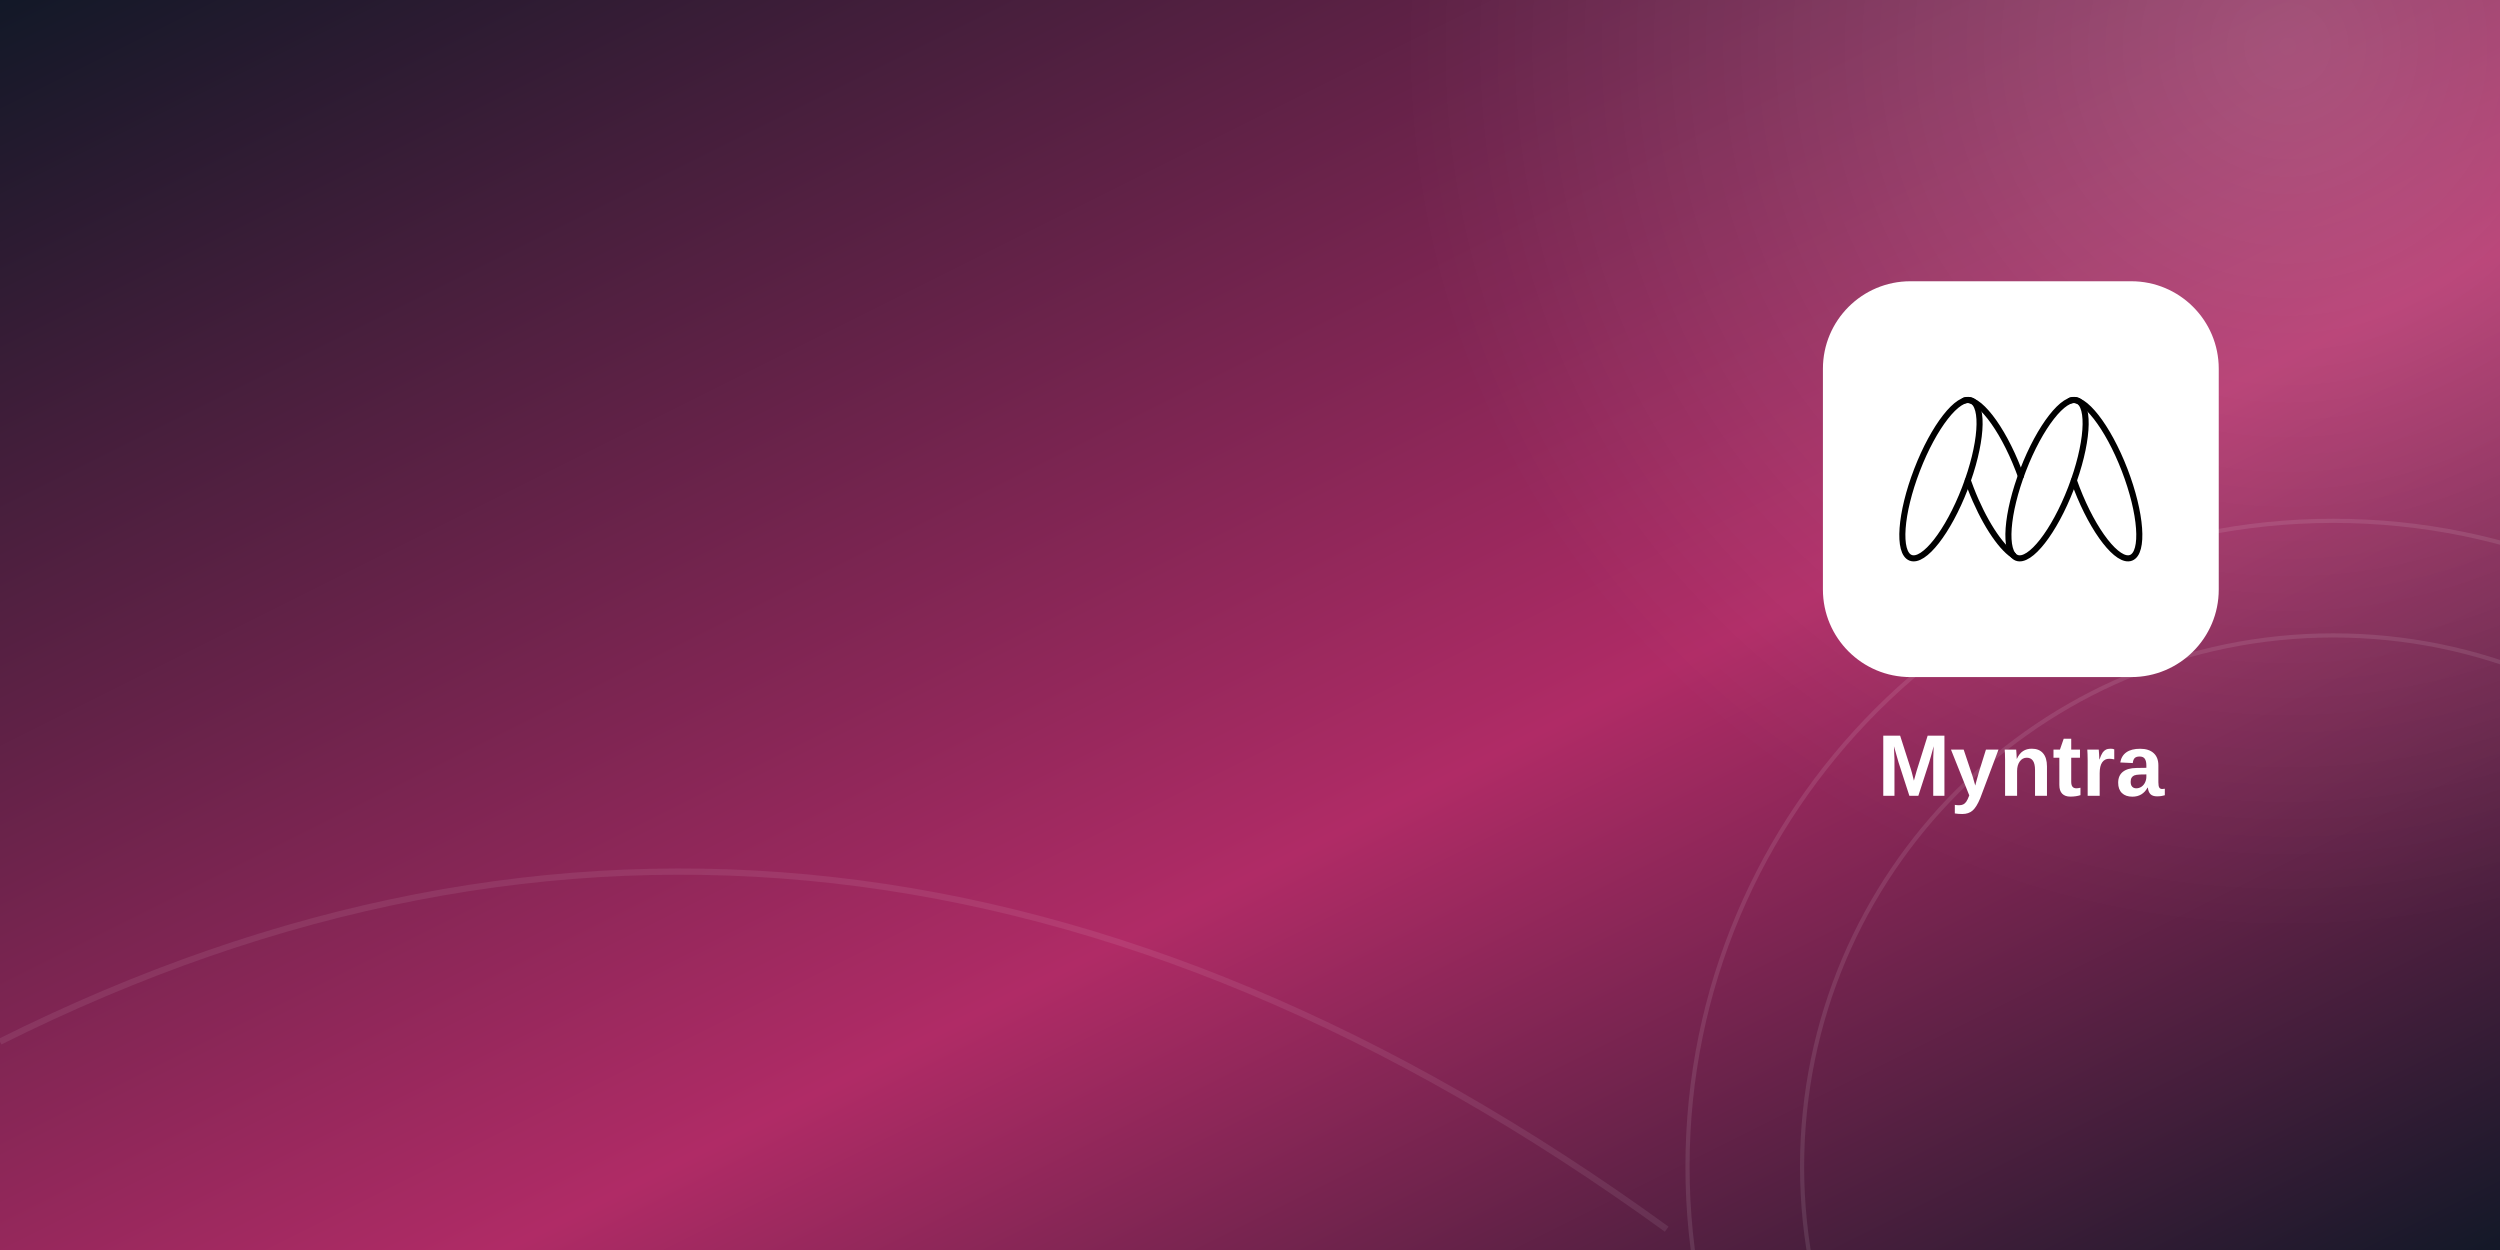
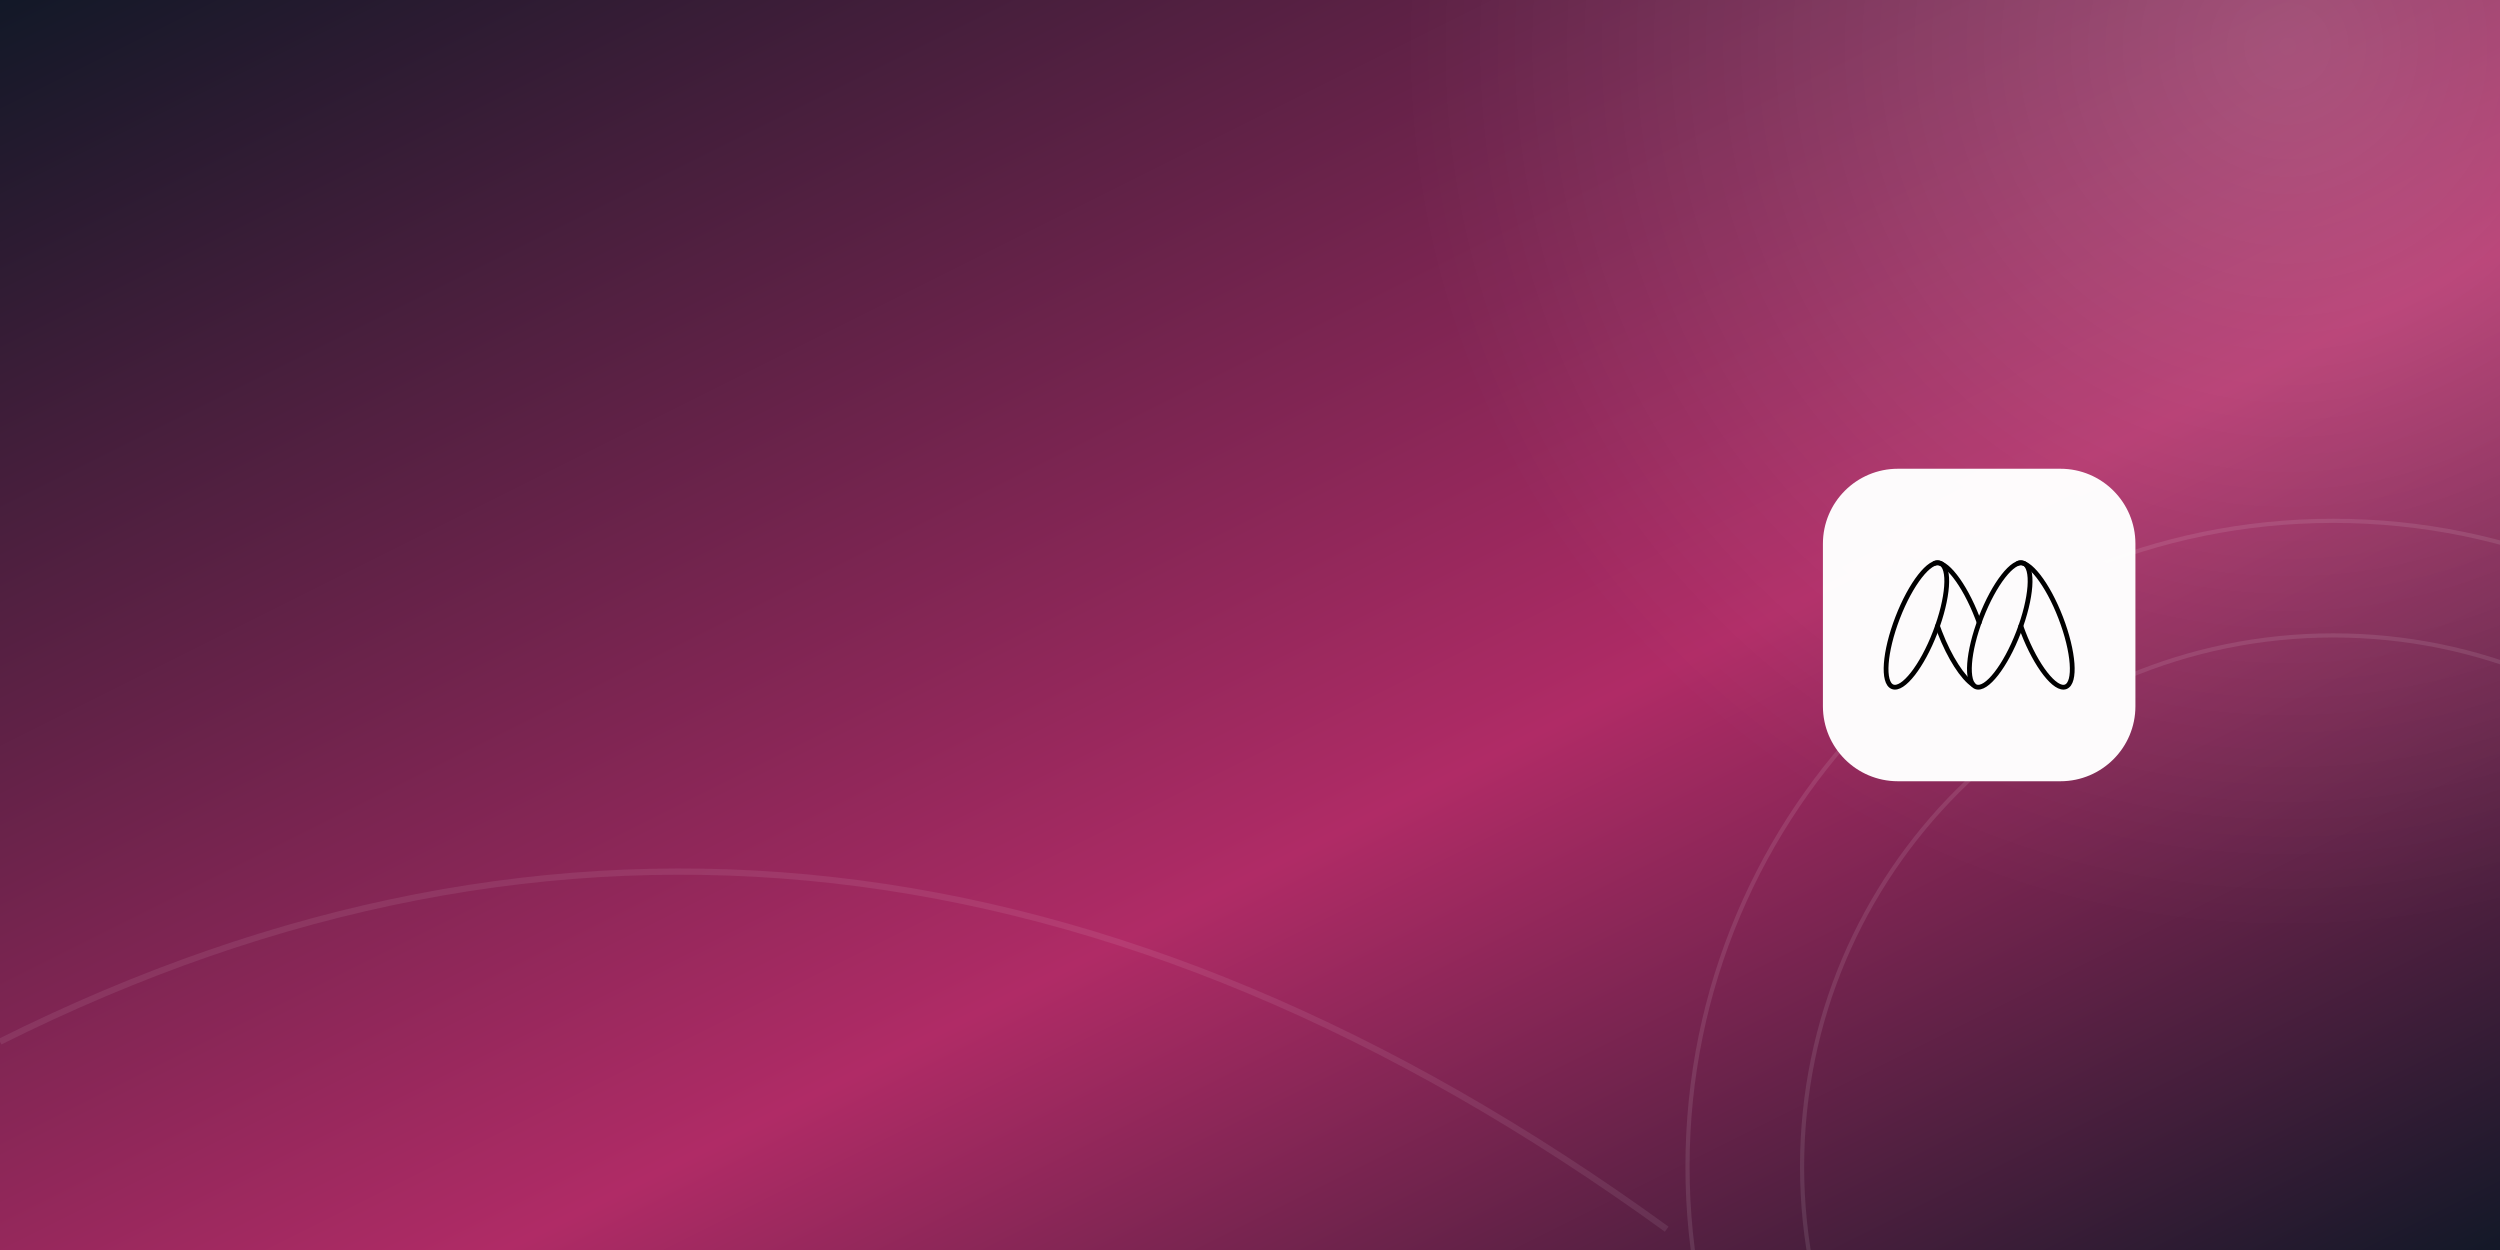
<svg xmlns="http://www.w3.org/2000/svg" width="1200" height="600" viewBox="0 0 1200 600" role="img" aria-labelledby="title">
  <defs>
    <linearGradient id="base" x2="1" y2="1">
      <stop stop-color="#111827" />
      <stop offset=".6" stop-color="#b02b66" />
      <stop offset="1" stop-color="#111827" />
    </linearGradient>
    <radialGradient id="shine">
      <stop stop-color="#ffffff" stop-opacity=".2" />
      <stop offset="1" stop-color="#ffffff" stop-opacity="0" />
    </radialGradient>
  </defs>
  <rect width="1200" height="600" fill="url(#base)" />
  <circle cx="1100" cy="20" r="430" fill="url(#shine)" />
  <circle cx="1120" cy="560" r="310" fill="none" stroke="#fff" stroke-opacity=".1" stroke-width="2" />
  <circle cx="1120" cy="560" r="255" fill="none" stroke="#fff" stroke-opacity=".1" stroke-width="2" />
  <path d="M0 500 Q400 300 800 590" fill="none" stroke="#fff" stroke-opacity=".08" stroke-width="3" />
-   <rect x="875" y="135" width="190" height="190" rx="42" fill="#fff" />
-   <svg x="900" y="160" width="140" height="140" viewBox="0 0 48 48">
+   <rect x="875" y="225" width="150" height="150" rx="36" fill="#ffffff" fill-opacity="0.98" />
+   <svg x="895" y="245" width="110" height="110" viewBox="0 0 48 48">
    <defs>
      <style>.a{fill:none;stroke:#000000;stroke-linecap:round;stroke-linejoin:round;}</style>
    </defs>
    <ellipse class="a" cx="28.311" cy="24" rx="13.871" ry="4.22" transform="translate(-4.2652 41.7848) rotate(-68.9201)" />
    <path class="a" d="M32.727,24.215q.227.646.48,1.302c2.755,7.148,6.752,12.264,8.926,11.425s1.704-7.312-1.052-14.461S34.33,10.219,32.155,11.057" />
    <ellipse class="a" cx="10.856" cy="24" rx="13.871" ry="4.22" transform="translate(-15.4426 25.4973) rotate(-68.9201)" />
    <path class="a" d="M15.272,24.215q.227.646.48,1.302c2.06,5.343,4.813,9.551,6.98,10.985" />
    <path class="a" d="M24.001,23.489q-.18-.501-.375-1.007C20.87,15.334,16.874,10.219,14.699,11.057" />
  </svg>
-   <text x="970" y="382" text-anchor="middle" fill="#fff" font-family="Arial,Helvetica,sans-serif" font-weight="700" font-size="42">Myntra</text>
</svg>
